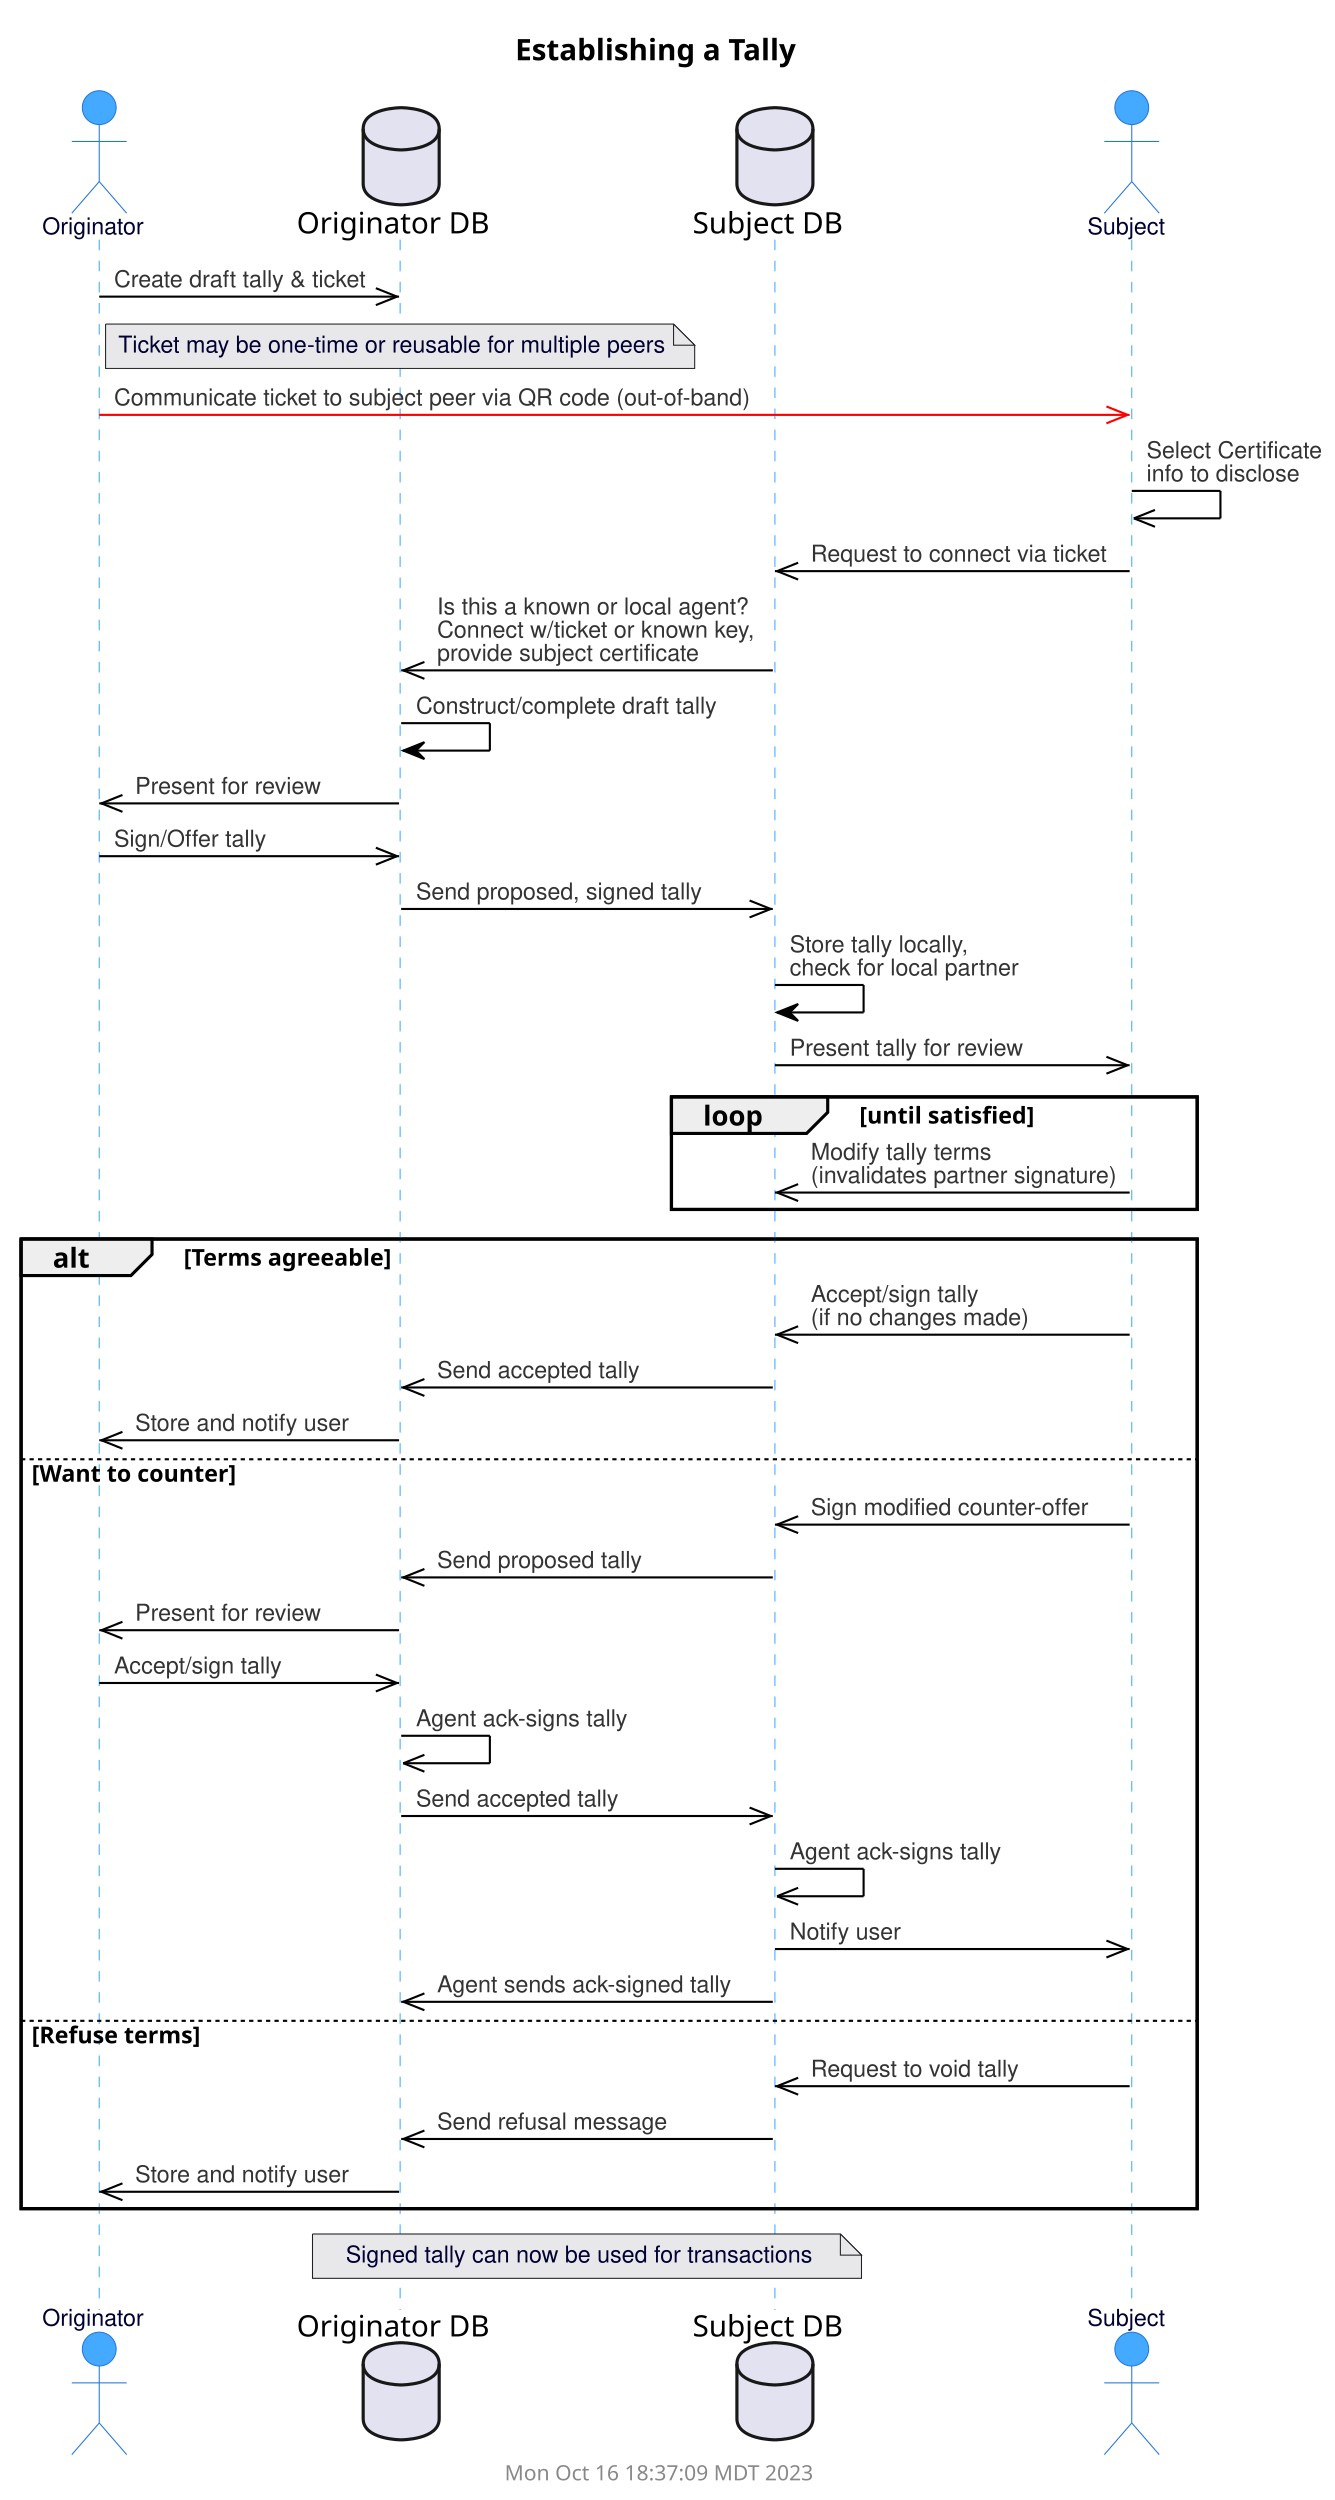
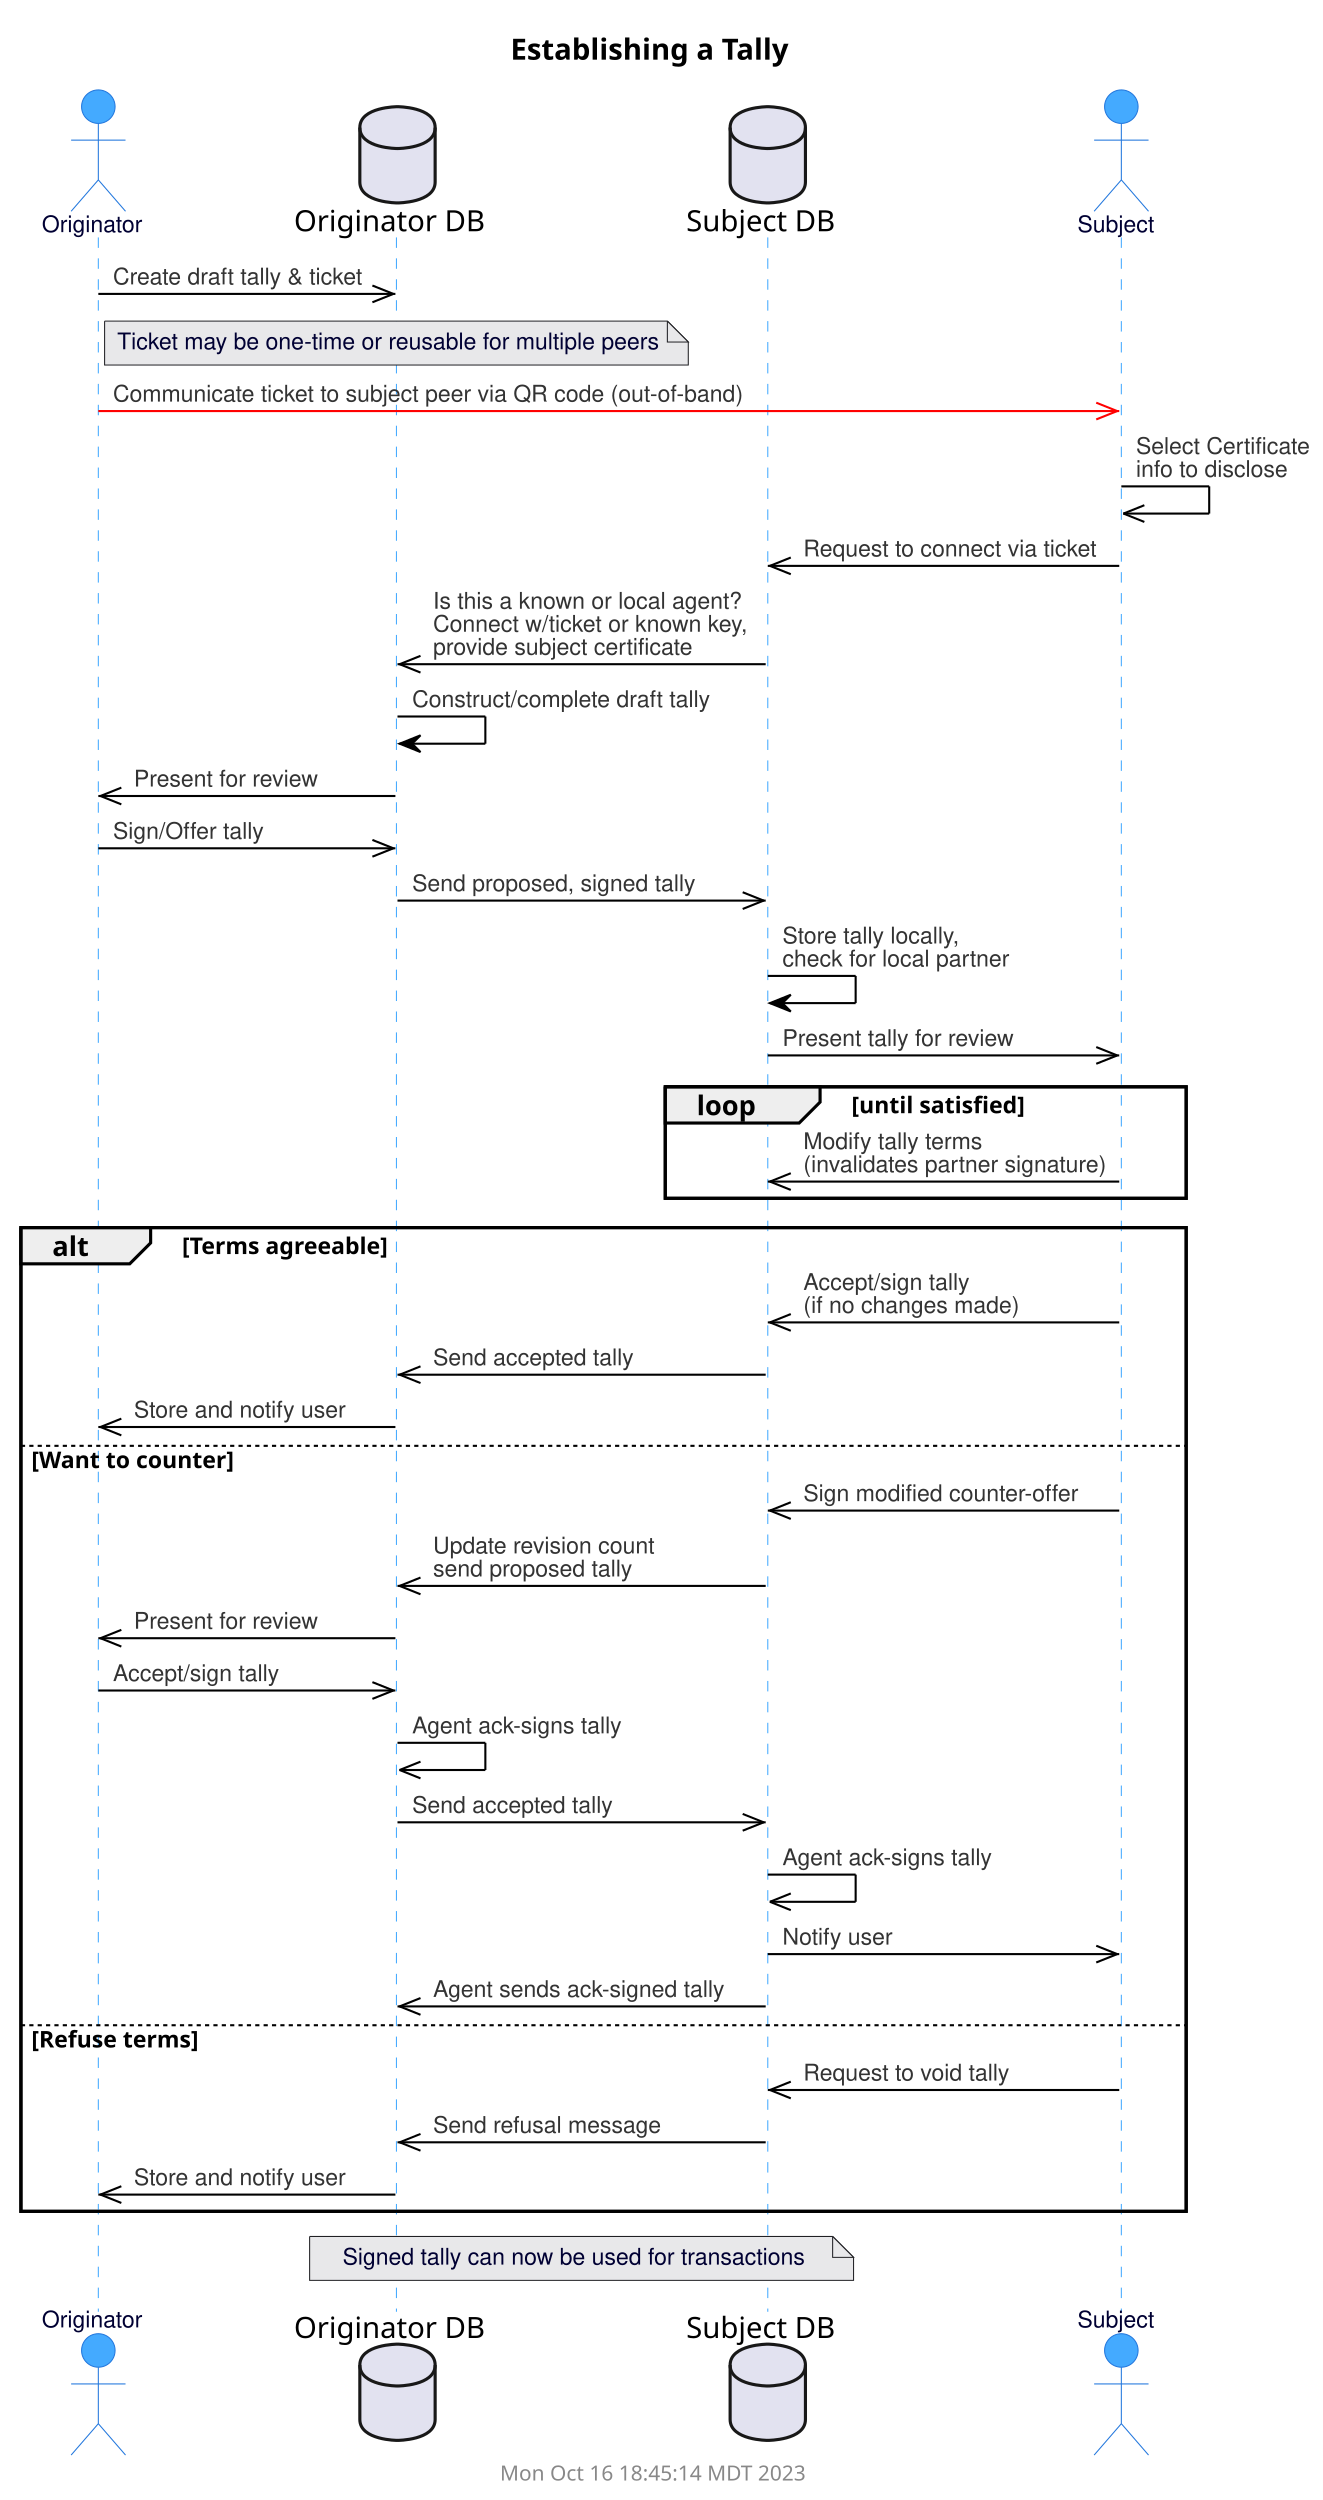
- <svg xmlns="http://www.w3.org/2000/svg" contentStyleType="text/css" height="1184px" preserveAspectRatio="none" style="width:632px;height:1184px;background:#FFFFFF;" version="1.1" viewBox="0 0 632 1184" width="632px" zoomAndPan="magnify">
+ <svg xmlns="http://www.w3.org/2000/svg" contentStyleType="text/css" height="1195px" preserveAspectRatio="none" style="width:632px;height:1195px;background:#FFFFFF;" version="1.1" viewBox="0 0 632 1195" width="632px" zoomAndPan="magnify">
  <defs />
  <g>
    <text fill="#000000" font-family="sans-serif" font-size="14" font-weight="bold" lengthAdjust="spacing" textLength="143" x="244" y="28.535">Establishing a Tally</text>
    <rect fill="none" height="53.31" style="stroke:#000000;stroke-width:1.5;" width="249" x="318" y="519.488" />
-     <rect fill="none" height="459.221" style="stroke:#000000;stroke-width:1.5;" width="557" x="10" y="586.799" />
-     <line style="stroke:#44AAFF;stroke-width:0.5;stroke-dasharray:5.0,5.0;" x1="47" x2="47" y1="113.488" y2="1094.02" />
-     <line style="stroke:#44AAFF;stroke-width:0.5;stroke-dasharray:5.0,5.0;" x1="189.5" x2="189.5" y1="113.488" y2="1094.02" />
-     <line style="stroke:#44AAFF;stroke-width:0.5;stroke-dasharray:5.0,5.0;" x1="367" x2="367" y1="113.488" y2="1094.02" />
-     <line style="stroke:#44AAFF;stroke-width:0.5;stroke-dasharray:5.0,5.0;" x1="536" x2="536" y1="113.488" y2="1094.02" />
+     <rect fill="none" height="470.221" style="stroke:#000000;stroke-width:1.5;" width="557" x="10" y="586.799" />
+     <line style="stroke:#44AAFF;stroke-width:0.5;stroke-dasharray:5.0,5.0;" x1="47" x2="47" y1="113.488" y2="1105.02" />
+     <line style="stroke:#44AAFF;stroke-width:0.5;stroke-dasharray:5.0,5.0;" x1="189.5" x2="189.5" y1="113.488" y2="1105.02" />
+     <line style="stroke:#44AAFF;stroke-width:0.5;stroke-dasharray:5.0,5.0;" x1="367" x2="367" y1="113.488" y2="1105.02" />
+     <line style="stroke:#44AAFF;stroke-width:0.5;stroke-dasharray:5.0,5.0;" x1="536" x2="536" y1="113.488" y2="1105.02" />
    <text fill="#000033" font-family="Helvetica" font-size="11" lengthAdjust="spacing" textLength="48" x="20" y="110.959">Originator</text>
    <ellipse cx="47" cy="50.988" fill="#44AAFF" rx="8" ry="8" style="stroke:#2277DD;stroke-width:0.5;" />
    <path d="M47,58.988 L47,85.988 M34,66.988 L60,66.988 M47,85.988 L34,100.988 M47,85.988 L60,100.988 " fill="none" style="stroke:#2277DD;stroke-width:0.5;" />
-     <text fill="#000033" font-family="Helvetica" font-size="11" lengthAdjust="spacing" textLength="48" x="20" y="1101.49">Originator</text>
-     <ellipse cx="47" cy="1112.52" fill="#44AAFF" rx="8" ry="8" style="stroke:#2277DD;stroke-width:0.5;" />
-     <path d="M47,1120.52 L47,1147.52 M34,1128.52 L60,1128.52 M47,1147.52 L34,1162.52 M47,1147.52 L60,1162.52 " fill="none" style="stroke:#2277DD;stroke-width:0.5;" />
+     <text fill="#000033" font-family="Helvetica" font-size="11" lengthAdjust="spacing" textLength="48" x="20" y="1112.49">Originator</text>
+     <ellipse cx="47" cy="1123.52" fill="#44AAFF" rx="8" ry="8" style="stroke:#2277DD;stroke-width:0.5;" />
+     <path d="M47,1131.52 L47,1158.52 M34,1139.52 L60,1139.52 M47,1158.52 L34,1173.52 M47,1158.52 L60,1173.52 " fill="none" style="stroke:#2277DD;stroke-width:0.5;" />
    <text fill="#000000" font-family="sans-serif" font-size="14" lengthAdjust="spacing" textLength="93" x="140.5" y="110.535">Originator DB</text>
    <path d="M172,61 C172,51 190,51 190,51 C190,51 208,51 208,61 L208,87 C208,97 190,97 190,97 C190,97 172,97 172,87 L172,61 " fill="#E2E2F0" style="stroke:#181818;stroke-width:1.5;" />
    <path d="M172,61 C172,71 190,71 190,71 C190,71 208,71 208,61 " fill="none" style="stroke:#181818;stroke-width:1.5;" />
-     <text fill="#000000" font-family="sans-serif" font-size="14" lengthAdjust="spacing" textLength="93" x="140.5" y="1106.555">Originator DB</text>
-     <path d="M172,1119.508 C172,1109.508 190,1109.508 190,1109.508 C190,1109.508 208,1109.508 208,1119.508 L208,1145.508 C208,1155.508 190,1155.508 190,1155.508 C190,1155.508 172,1155.508 172,1145.508 L172,1119.508 " fill="#E2E2F0" style="stroke:#181818;stroke-width:1.5;" />
-     <path d="M172,1119.508 C172,1129.508 190,1129.508 190,1129.508 C190,1129.508 208,1129.508 208,1119.508 " fill="none" style="stroke:#181818;stroke-width:1.5;" />
+     <text fill="#000000" font-family="sans-serif" font-size="14" lengthAdjust="spacing" textLength="93" x="140.5" y="1117.555">Originator DB</text>
+     <path d="M172,1130.508 C172,1120.508 190,1120.508 190,1120.508 C190,1120.508 208,1120.508 208,1130.508 L208,1156.508 C208,1166.508 190,1166.508 190,1166.508 C190,1166.508 172,1166.508 172,1156.508 L172,1130.508 " fill="#E2E2F0" style="stroke:#181818;stroke-width:1.5;" />
+     <path d="M172,1130.508 C172,1140.508 190,1140.508 190,1140.508 C190,1140.508 208,1140.508 208,1130.508 " fill="none" style="stroke:#181818;stroke-width:1.5;" />
    <text fill="#000000" font-family="sans-serif" font-size="14" lengthAdjust="spacing" textLength="72" x="328" y="110.535">Subject DB</text>
    <path d="M349,61 C349,51 367,51 367,51 C367,51 385,51 385,61 L385,87 C385,97 367,97 367,97 C367,97 349,97 349,87 L349,61 " fill="#E2E2F0" style="stroke:#181818;stroke-width:1.5;" />
    <path d="M349,61 C349,71 367,71 367,71 C367,71 385,71 385,61 " fill="none" style="stroke:#181818;stroke-width:1.5;" />
-     <text fill="#000000" font-family="sans-serif" font-size="14" lengthAdjust="spacing" textLength="72" x="328" y="1106.555">Subject DB</text>
-     <path d="M349,1119.508 C349,1109.508 367,1109.508 367,1109.508 C367,1109.508 385,1109.508 385,1119.508 L385,1145.508 C385,1155.508 367,1155.508 367,1155.508 C367,1155.508 349,1155.508 349,1145.508 L349,1119.508 " fill="#E2E2F0" style="stroke:#181818;stroke-width:1.5;" />
-     <path d="M349,1119.508 C349,1129.508 367,1129.508 367,1129.508 C367,1129.508 385,1129.508 385,1119.508 " fill="none" style="stroke:#181818;stroke-width:1.5;" />
+     <text fill="#000000" font-family="sans-serif" font-size="14" lengthAdjust="spacing" textLength="72" x="328" y="1117.555">Subject DB</text>
+     <path d="M349,1130.508 C349,1120.508 367,1120.508 367,1120.508 C367,1120.508 385,1120.508 385,1130.508 L385,1156.508 C385,1166.508 367,1166.508 367,1166.508 C367,1166.508 349,1166.508 349,1156.508 L349,1130.508 " fill="#E2E2F0" style="stroke:#181818;stroke-width:1.5;" />
+     <path d="M349,1130.508 C349,1140.508 367,1140.508 367,1140.508 C367,1140.508 385,1140.508 385,1130.508 " fill="none" style="stroke:#181818;stroke-width:1.5;" />
    <text fill="#000033" font-family="Helvetica" font-size="11" lengthAdjust="spacing" textLength="36" x="515" y="110.959">Subject</text>
    <ellipse cx="536" cy="50.988" fill="#44AAFF" rx="8" ry="8" style="stroke:#2277DD;stroke-width:0.5;" />
    <path d="M536,58.988 L536,85.988 M523,66.988 L549,66.988 M536,85.988 L523,100.988 M536,85.988 L549,100.988 " fill="none" style="stroke:#2277DD;stroke-width:0.5;" />
-     <text fill="#000033" font-family="Helvetica" font-size="11" lengthAdjust="spacing" textLength="36" x="515" y="1101.49">Subject</text>
-     <ellipse cx="536" cy="1112.52" fill="#44AAFF" rx="8" ry="8" style="stroke:#2277DD;stroke-width:0.5;" />
-     <path d="M536,1120.52 L536,1147.52 M523,1128.52 L549,1128.52 M536,1147.52 L523,1162.52 M536,1147.52 L549,1162.52 " fill="none" style="stroke:#2277DD;stroke-width:0.5;" />
+     <text fill="#000033" font-family="Helvetica" font-size="11" lengthAdjust="spacing" textLength="36" x="515" y="1112.49">Subject</text>
+     <ellipse cx="536" cy="1123.52" fill="#44AAFF" rx="8" ry="8" style="stroke:#2277DD;stroke-width:0.5;" />
+     <path d="M536,1131.52 L536,1158.52 M523,1139.52 L549,1139.52 M536,1158.52 L523,1173.52 M536,1158.52 L549,1173.52 " fill="none" style="stroke:#2277DD;stroke-width:0.5;" />
    <line style="stroke:#000000;stroke-width:1.0;" x1="188" x2="178" y1="140.488" y2="136.488" />
    <line style="stroke:#000000;stroke-width:1.0;" x1="188" x2="178" y1="140.488" y2="144.488" />
    <line style="stroke:#000000;stroke-width:1.0;" x1="47" x2="189" y1="140.488" y2="140.488" />
    <text fill="#333333" font-family="Helvetica" font-size="11" lengthAdjust="spacing" textLength="119" x="54" y="135.958">Create draft tally &amp; ticket</text>
    <path d="M50,153.488 L50,174.488 L329,174.488 L329,163.488 L319,153.488 L50,153.488 " fill="#E8E8EA" style="stroke:#202024;stroke-width:0.5;" />
    <path d="M319,153.488 L319,163.488 L329,163.488 L319,153.488 " fill="#E8E8EA" style="stroke:#202024;stroke-width:0.5;" />
    <text fill="#000033" font-family="Helvetica" font-size="11" lengthAdjust="spacing" textLength="258" x="56" y="166.958">Ticket may be one-time or reusable for multiple peers</text>
    <line style="stroke:#FF0000;stroke-width:1.0;" x1="534" x2="524" y1="196.488" y2="192.488" />
    <line style="stroke:#FF0000;stroke-width:1.0;" x1="534" x2="524" y1="196.488" y2="200.488" />
    <line style="stroke:#FF0000;stroke-width:1.0;" x1="47" x2="535" y1="196.488" y2="196.488" />
    <text fill="#333333" font-family="Helvetica" font-size="11" lengthAdjust="spacing" textLength="302" x="54" y="191.958">Communicate ticket to subject peer via QR code (out-of-band)</text>
    <line style="stroke:#000000;stroke-width:1.0;" x1="536" x2="578" y1="232.488" y2="232.488" />
    <line style="stroke:#000000;stroke-width:1.0;" x1="578" x2="578" y1="232.488" y2="245.488" />
    <line style="stroke:#000000;stroke-width:1.0;" x1="537" x2="578" y1="245.488" y2="245.488" />
    <line style="stroke:#000000;stroke-width:1.0;" x1="537" x2="547" y1="245.488" y2="241.488" />
    <line style="stroke:#000000;stroke-width:1.0;" x1="537" x2="547" y1="245.488" y2="249.488" />
    <text fill="#333333" font-family="Helvetica" font-size="11" lengthAdjust="spacing" textLength="82" x="543" y="216.958">Select Certificate</text>
    <text fill="#333333" font-family="Helvetica" font-size="11" lengthAdjust="spacing" textLength="72" x="543" y="227.958">info to disclose</text>
    <line style="stroke:#000000;stroke-width:1.0;" x1="368" x2="378" y1="270.488" y2="266.488" />
    <line style="stroke:#000000;stroke-width:1.0;" x1="368" x2="378" y1="270.488" y2="274.488" />
    <line style="stroke:#000000;stroke-width:1.0;" x1="367" x2="535" y1="270.488" y2="270.488" />
    <text fill="#333333" font-family="Helvetica" font-size="11" lengthAdjust="spacing" textLength="141" x="384" y="265.959">Request to connect via ticket</text>
    <line style="stroke:#000000;stroke-width:1.0;" x1="191" x2="201" y1="317.488" y2="313.488" />
    <line style="stroke:#000000;stroke-width:1.0;" x1="191" x2="201" y1="317.488" y2="321.488" />
    <line style="stroke:#000000;stroke-width:1.0;" x1="190" x2="366" y1="317.488" y2="317.488" />
    <text fill="#333333" font-family="Helvetica" font-size="11" lengthAdjust="spacing" textLength="147" x="207" y="290.959">Is this a known or local agent?</text>
    <text fill="#333333" font-family="Helvetica" font-size="11" lengthAdjust="spacing" textLength="153" x="207" y="301.959">Connect w/ticket or known key,</text>
    <text fill="#333333" font-family="Helvetica" font-size="11" lengthAdjust="spacing" textLength="124" x="207" y="312.959">provide subject certificate</text>
    <line style="stroke:#000000;stroke-width:1.0;" x1="190" x2="232" y1="342.488" y2="342.488" />
    <line style="stroke:#000000;stroke-width:1.0;" x1="232" x2="232" y1="342.488" y2="355.488" />
    <line style="stroke:#000000;stroke-width:1.0;" x1="191" x2="232" y1="355.488" y2="355.488" />
    <polygon fill="#000000" points="201,351.488,191,355.488,201,359.488,197,355.488" style="stroke:#000000;stroke-width:1.0;" />
    <text fill="#333333" font-family="Helvetica" font-size="11" lengthAdjust="spacing" textLength="142" x="197" y="337.959">Construct/complete draft tally</text>
    <line style="stroke:#000000;stroke-width:1.0;" x1="48" x2="58" y1="380.488" y2="376.488" />
    <line style="stroke:#000000;stroke-width:1.0;" x1="48" x2="58" y1="380.488" y2="384.488" />
    <line style="stroke:#000000;stroke-width:1.0;" x1="47" x2="189" y1="380.488" y2="380.488" />
    <text fill="#333333" font-family="Helvetica" font-size="11" lengthAdjust="spacing" textLength="89" x="64" y="375.959">Present for review</text>
    <line style="stroke:#000000;stroke-width:1.0;" x1="188" x2="178" y1="405.488" y2="401.488" />
    <line style="stroke:#000000;stroke-width:1.0;" x1="188" x2="178" y1="405.488" y2="409.488" />
    <line style="stroke:#000000;stroke-width:1.0;" x1="47" x2="189" y1="405.488" y2="405.488" />
    <text fill="#333333" font-family="Helvetica" font-size="11" lengthAdjust="spacing" textLength="71" x="54" y="400.959">Sign/Offer tally</text>
    <line style="stroke:#000000;stroke-width:1.0;" x1="365" x2="355" y1="430.488" y2="426.488" />
    <line style="stroke:#000000;stroke-width:1.0;" x1="365" x2="355" y1="430.488" y2="434.488" />
    <line style="stroke:#000000;stroke-width:1.0;" x1="190" x2="366" y1="430.488" y2="430.488" />
    <text fill="#333333" font-family="Helvetica" font-size="11" lengthAdjust="spacing" textLength="134" x="197" y="425.959">Send proposed, signed tally</text>
    <line style="stroke:#000000;stroke-width:1.0;" x1="367" x2="409" y1="466.488" y2="466.488" />
    <line style="stroke:#000000;stroke-width:1.0;" x1="409" x2="409" y1="466.488" y2="479.488" />
    <line style="stroke:#000000;stroke-width:1.0;" x1="368" x2="409" y1="479.488" y2="479.488" />
    <polygon fill="#000000" points="378,475.488,368,479.488,378,483.488,374,479.488" style="stroke:#000000;stroke-width:1.0;" />
    <text fill="#333333" font-family="Helvetica" font-size="11" lengthAdjust="spacing" textLength="84" x="374" y="450.959">Store tally locally,</text>
    <text fill="#333333" font-family="Helvetica" font-size="11" lengthAdjust="spacing" textLength="109" x="374" y="461.959">check for local partner</text>
    <line style="stroke:#000000;stroke-width:1.0;" x1="534" x2="524" y1="504.488" y2="500.488" />
    <line style="stroke:#000000;stroke-width:1.0;" x1="534" x2="524" y1="504.488" y2="508.488" />
    <line style="stroke:#000000;stroke-width:1.0;" x1="367" x2="535" y1="504.488" y2="504.488" />
    <text fill="#333333" font-family="Helvetica" font-size="11" lengthAdjust="spacing" textLength="111" x="374" y="499.959">Present tally for review</text>
    <path d="M318,519.488 L392,519.488 L392,526.799 L382,536.799 L318,536.799 L318,519.488 " fill="#EEEEEE" style="stroke:#000000;stroke-width:1.5;" />
    <rect fill="none" height="53.31" style="stroke:#000000;stroke-width:1.5;" width="249" x="318" y="519.488" />
    <text fill="#000000" font-family="sans-serif" font-size="13" font-weight="bold" lengthAdjust="spacing" textLength="29" x="333" y="533.057">loop</text>
    <text fill="#000000" font-family="sans-serif" font-size="11" font-weight="bold" lengthAdjust="spacing" textLength="86" x="407" y="532.123">[until satisfied]</text>
    <line style="stroke:#000000;stroke-width:1.0;" x1="368" x2="378" y1="564.799" y2="560.799" />
    <line style="stroke:#000000;stroke-width:1.0;" x1="368" x2="378" y1="564.799" y2="568.799" />
    <line style="stroke:#000000;stroke-width:1.0;" x1="367" x2="535" y1="564.799" y2="564.799" />
    <text fill="#333333" font-family="Helvetica" font-size="11" lengthAdjust="spacing" textLength="85" x="384" y="549.269">Modify tally terms</text>
    <text fill="#333333" font-family="Helvetica" font-size="11" lengthAdjust="spacing" textLength="145" x="384" y="560.269">(invalidates partner signature)</text>
    <path d="M10,586.799 L72,586.799 L72,594.109 L62,604.109 L10,604.109 L10,586.799 " fill="#EEEEEE" style="stroke:#000000;stroke-width:1.5;" />
-     <rect fill="none" height="459.221" style="stroke:#000000;stroke-width:1.5;" width="557" x="10" y="586.799" />
+     <rect fill="none" height="470.221" style="stroke:#000000;stroke-width:1.5;" width="557" x="10" y="586.799" />
    <text fill="#000000" font-family="sans-serif" font-size="13" font-weight="bold" lengthAdjust="spacing" textLength="17" x="25" y="600.367">alt</text>
    <text fill="#000000" font-family="sans-serif" font-size="11" font-weight="bold" lengthAdjust="spacing" textLength="101" x="87" y="599.434">[Terms agreeable]</text>
    <line style="stroke:#000000;stroke-width:1.0;" x1="368" x2="378" y1="632.109" y2="628.109" />
    <line style="stroke:#000000;stroke-width:1.0;" x1="368" x2="378" y1="632.109" y2="636.109" />
    <line style="stroke:#000000;stroke-width:1.0;" x1="367" x2="535" y1="632.109" y2="632.109" />
    <text fill="#333333" font-family="Helvetica" font-size="11" lengthAdjust="spacing" textLength="79" x="384" y="616.58">Accept/sign tally</text>
    <text fill="#333333" font-family="Helvetica" font-size="11" lengthAdjust="spacing" textLength="103" x="384" y="627.58">(if no changes made)</text>
    <line style="stroke:#000000;stroke-width:1.0;" x1="191" x2="201" y1="657.109" y2="653.109" />
    <line style="stroke:#000000;stroke-width:1.0;" x1="191" x2="201" y1="657.109" y2="661.109" />
    <line style="stroke:#000000;stroke-width:1.0;" x1="190" x2="366" y1="657.109" y2="657.109" />
    <text fill="#333333" font-family="Helvetica" font-size="11" lengthAdjust="spacing" textLength="95" x="207" y="652.58">Send accepted tally</text>
    <line style="stroke:#000000;stroke-width:1.0;" x1="48" x2="58" y1="682.109" y2="678.109" />
    <line style="stroke:#000000;stroke-width:1.0;" x1="48" x2="58" y1="682.109" y2="686.109" />
    <line style="stroke:#000000;stroke-width:1.0;" x1="47" x2="189" y1="682.109" y2="682.109" />
    <text fill="#333333" font-family="Helvetica" font-size="11" lengthAdjust="spacing" textLength="101" x="64" y="677.58">Store and notify user</text>
    <line style="stroke:#000000;stroke-width:1.0;stroke-dasharray:2.0,2.0;" x1="10" x2="567" y1="691.109" y2="691.109" />
    <text fill="#000000" font-family="sans-serif" font-size="11" font-weight="bold" lengthAdjust="spacing" textLength="96" x="15" y="701.744">[Want to counter]</text>
    <line style="stroke:#000000;stroke-width:1.0;" x1="368" x2="378" y1="722.064" y2="718.064" />
    <line style="stroke:#000000;stroke-width:1.0;" x1="368" x2="378" y1="722.064" y2="726.064" />
    <line style="stroke:#000000;stroke-width:1.0;" x1="367" x2="535" y1="722.064" y2="722.064" />
    <text fill="#333333" font-family="Helvetica" font-size="11" lengthAdjust="spacing" textLength="130" x="384" y="717.535">Sign modified counter-offer</text>
-     <line style="stroke:#000000;stroke-width:1.0;" x1="191" x2="201" y1="747.064" y2="743.064" />
-     <line style="stroke:#000000;stroke-width:1.0;" x1="191" x2="201" y1="747.064" y2="751.064" />
-     <line style="stroke:#000000;stroke-width:1.0;" x1="190" x2="366" y1="747.064" y2="747.064" />
-     <text fill="#333333" font-family="Helvetica" font-size="11" lengthAdjust="spacing" textLength="96" x="207" y="742.535">Send proposed tally</text>
-     <line style="stroke:#000000;stroke-width:1.0;" x1="48" x2="58" y1="772.064" y2="768.064" />
-     <line style="stroke:#000000;stroke-width:1.0;" x1="48" x2="58" y1="772.064" y2="776.064" />
-     <line style="stroke:#000000;stroke-width:1.0;" x1="47" x2="189" y1="772.064" y2="772.064" />
-     <text fill="#333333" font-family="Helvetica" font-size="11" lengthAdjust="spacing" textLength="89" x="64" y="767.535">Present for review</text>
-     <line style="stroke:#000000;stroke-width:1.0;" x1="188" x2="178" y1="797.064" y2="793.064" />
-     <line style="stroke:#000000;stroke-width:1.0;" x1="188" x2="178" y1="797.064" y2="801.064" />
-     <line style="stroke:#000000;stroke-width:1.0;" x1="47" x2="189" y1="797.064" y2="797.064" />
-     <text fill="#333333" font-family="Helvetica" font-size="11" lengthAdjust="spacing" textLength="79" x="54" y="792.535">Accept/sign tally</text>
-     <line style="stroke:#000000;stroke-width:1.0;" x1="190" x2="232" y1="822.064" y2="822.064" />
-     <line style="stroke:#000000;stroke-width:1.0;" x1="232" x2="232" y1="822.064" y2="835.064" />
-     <line style="stroke:#000000;stroke-width:1.0;" x1="191" x2="232" y1="835.064" y2="835.064" />
-     <line style="stroke:#000000;stroke-width:1.0;" x1="191" x2="201" y1="835.064" y2="831.064" />
-     <line style="stroke:#000000;stroke-width:1.0;" x1="191" x2="201" y1="835.064" y2="839.064" />
-     <text fill="#333333" font-family="Helvetica" font-size="11" lengthAdjust="spacing" textLength="101" x="197" y="817.535">Agent ack-signs tally</text>
-     <line style="stroke:#000000;stroke-width:1.0;" x1="365" x2="355" y1="860.064" y2="856.064" />
-     <line style="stroke:#000000;stroke-width:1.0;" x1="365" x2="355" y1="860.064" y2="864.064" />
-     <line style="stroke:#000000;stroke-width:1.0;" x1="190" x2="366" y1="860.064" y2="860.064" />
-     <text fill="#333333" font-family="Helvetica" font-size="11" lengthAdjust="spacing" textLength="95" x="197" y="855.535">Send accepted tally</text>
-     <line style="stroke:#000000;stroke-width:1.0;" x1="367" x2="409" y1="885.064" y2="885.064" />
-     <line style="stroke:#000000;stroke-width:1.0;" x1="409" x2="409" y1="885.064" y2="898.064" />
-     <line style="stroke:#000000;stroke-width:1.0;" x1="368" x2="409" y1="898.064" y2="898.064" />
-     <line style="stroke:#000000;stroke-width:1.0;" x1="368" x2="378" y1="898.064" y2="894.064" />
-     <line style="stroke:#000000;stroke-width:1.0;" x1="368" x2="378" y1="898.064" y2="902.064" />
-     <text fill="#333333" font-family="Helvetica" font-size="11" lengthAdjust="spacing" textLength="101" x="374" y="880.535">Agent ack-signs tally</text>
-     <line style="stroke:#000000;stroke-width:1.0;" x1="534" x2="524" y1="923.064" y2="919.064" />
-     <line style="stroke:#000000;stroke-width:1.0;" x1="534" x2="524" y1="923.064" y2="927.064" />
-     <line style="stroke:#000000;stroke-width:1.0;" x1="367" x2="535" y1="923.064" y2="923.064" />
-     <text fill="#333333" font-family="Helvetica" font-size="11" lengthAdjust="spacing" textLength="53" x="374" y="918.535">Notify user</text>
-     <line style="stroke:#000000;stroke-width:1.0;" x1="191" x2="201" y1="948.064" y2="944.064" />
-     <line style="stroke:#000000;stroke-width:1.0;" x1="191" x2="201" y1="948.064" y2="952.064" />
-     <line style="stroke:#000000;stroke-width:1.0;" x1="190" x2="366" y1="948.064" y2="948.064" />
-     <text fill="#333333" font-family="Helvetica" font-size="11" lengthAdjust="spacing" textLength="140" x="207" y="943.535">Agent sends ack-signed tally</text>
-     <line style="stroke:#000000;stroke-width:1.0;stroke-dasharray:2.0,2.0;" x1="10" x2="567" y1="957.064" y2="957.064" />
-     <text fill="#000000" font-family="sans-serif" font-size="11" font-weight="bold" lengthAdjust="spacing" textLength="82" x="15" y="967.699">[Refuse terms]</text>
-     <line style="stroke:#000000;stroke-width:1.0;" x1="368" x2="378" y1="988.019" y2="984.019" />
-     <line style="stroke:#000000;stroke-width:1.0;" x1="368" x2="378" y1="988.019" y2="992.019" />
-     <line style="stroke:#000000;stroke-width:1.0;" x1="367" x2="535" y1="988.019" y2="988.019" />
-     <text fill="#333333" font-family="Helvetica" font-size="11" lengthAdjust="spacing" textLength="98" x="384" y="983.49">Request to void tally</text>
-     <line style="stroke:#000000;stroke-width:1.0;" x1="191" x2="201" y1="1013.019" y2="1009.019" />
-     <line style="stroke:#000000;stroke-width:1.0;" x1="191" x2="201" y1="1013.019" y2="1017.019" />
-     <line style="stroke:#000000;stroke-width:1.0;" x1="190" x2="366" y1="1013.019" y2="1013.019" />
-     <text fill="#333333" font-family="Helvetica" font-size="11" lengthAdjust="spacing" textLength="109" x="207" y="1008.49">Send refusal message</text>
-     <line style="stroke:#000000;stroke-width:1.0;" x1="48" x2="58" y1="1038.02" y2="1034.02" />
-     <line style="stroke:#000000;stroke-width:1.0;" x1="48" x2="58" y1="1038.02" y2="1042.02" />
-     <line style="stroke:#000000;stroke-width:1.0;" x1="47" x2="189" y1="1038.02" y2="1038.02" />
-     <text fill="#333333" font-family="Helvetica" font-size="11" lengthAdjust="spacing" textLength="101" x="64" y="1033.49">Store and notify user</text>
-     <path d="M148,1058.02 L148,1079.02 L408,1079.02 L408,1068.02 L398,1058.02 L148,1058.02 " fill="#E8E8EA" style="stroke:#202024;stroke-width:0.5;" />
-     <path d="M398,1058.02 L398,1068.02 L408,1068.02 L398,1058.02 " fill="#E8E8EA" style="stroke:#202024;stroke-width:0.5;" />
-     <text fill="#000033" font-family="Helvetica" font-size="11" lengthAdjust="spacing" textLength="220" x="163.75" y="1071.49">Signed tally can now be used for transactions</text>
-     <text fill="#888888" font-family="sans-serif" font-size="10" lengthAdjust="spacing" textLength="153" x="239" y="1174.688">Mon Oct 16 18:37:09 MDT 2023</text>
+     <line style="stroke:#000000;stroke-width:1.0;" x1="191" x2="201" y1="758.064" y2="754.064" />
+     <line style="stroke:#000000;stroke-width:1.0;" x1="191" x2="201" y1="758.064" y2="762.064" />
+     <line style="stroke:#000000;stroke-width:1.0;" x1="190" x2="366" y1="758.064" y2="758.064" />
+     <text fill="#333333" font-family="Helvetica" font-size="11" lengthAdjust="spacing" textLength="106" x="207" y="742.535">Update revision count</text>
+     <text fill="#333333" font-family="Helvetica" font-size="11" lengthAdjust="spacing" textLength="95" x="207" y="753.535">send proposed tally</text>
+     <line style="stroke:#000000;stroke-width:1.0;" x1="48" x2="58" y1="783.064" y2="779.064" />
+     <line style="stroke:#000000;stroke-width:1.0;" x1="48" x2="58" y1="783.064" y2="787.064" />
+     <line style="stroke:#000000;stroke-width:1.0;" x1="47" x2="189" y1="783.064" y2="783.064" />
+     <text fill="#333333" font-family="Helvetica" font-size="11" lengthAdjust="spacing" textLength="89" x="64" y="778.535">Present for review</text>
+     <line style="stroke:#000000;stroke-width:1.0;" x1="188" x2="178" y1="808.064" y2="804.064" />
+     <line style="stroke:#000000;stroke-width:1.0;" x1="188" x2="178" y1="808.064" y2="812.064" />
+     <line style="stroke:#000000;stroke-width:1.0;" x1="47" x2="189" y1="808.064" y2="808.064" />
+     <text fill="#333333" font-family="Helvetica" font-size="11" lengthAdjust="spacing" textLength="79" x="54" y="803.535">Accept/sign tally</text>
+     <line style="stroke:#000000;stroke-width:1.0;" x1="190" x2="232" y1="833.064" y2="833.064" />
+     <line style="stroke:#000000;stroke-width:1.0;" x1="232" x2="232" y1="833.064" y2="846.064" />
+     <line style="stroke:#000000;stroke-width:1.0;" x1="191" x2="232" y1="846.064" y2="846.064" />
+     <line style="stroke:#000000;stroke-width:1.0;" x1="191" x2="201" y1="846.064" y2="842.064" />
+     <line style="stroke:#000000;stroke-width:1.0;" x1="191" x2="201" y1="846.064" y2="850.064" />
+     <text fill="#333333" font-family="Helvetica" font-size="11" lengthAdjust="spacing" textLength="101" x="197" y="828.535">Agent ack-signs tally</text>
+     <line style="stroke:#000000;stroke-width:1.0;" x1="365" x2="355" y1="871.064" y2="867.064" />
+     <line style="stroke:#000000;stroke-width:1.0;" x1="365" x2="355" y1="871.064" y2="875.064" />
+     <line style="stroke:#000000;stroke-width:1.0;" x1="190" x2="366" y1="871.064" y2="871.064" />
+     <text fill="#333333" font-family="Helvetica" font-size="11" lengthAdjust="spacing" textLength="95" x="197" y="866.535">Send accepted tally</text>
+     <line style="stroke:#000000;stroke-width:1.0;" x1="367" x2="409" y1="896.064" y2="896.064" />
+     <line style="stroke:#000000;stroke-width:1.0;" x1="409" x2="409" y1="896.064" y2="909.064" />
+     <line style="stroke:#000000;stroke-width:1.0;" x1="368" x2="409" y1="909.064" y2="909.064" />
+     <line style="stroke:#000000;stroke-width:1.0;" x1="368" x2="378" y1="909.064" y2="905.064" />
+     <line style="stroke:#000000;stroke-width:1.0;" x1="368" x2="378" y1="909.064" y2="913.064" />
+     <text fill="#333333" font-family="Helvetica" font-size="11" lengthAdjust="spacing" textLength="101" x="374" y="891.535">Agent ack-signs tally</text>
+     <line style="stroke:#000000;stroke-width:1.0;" x1="534" x2="524" y1="934.064" y2="930.064" />
+     <line style="stroke:#000000;stroke-width:1.0;" x1="534" x2="524" y1="934.064" y2="938.064" />
+     <line style="stroke:#000000;stroke-width:1.0;" x1="367" x2="535" y1="934.064" y2="934.064" />
+     <text fill="#333333" font-family="Helvetica" font-size="11" lengthAdjust="spacing" textLength="53" x="374" y="929.535">Notify user</text>
+     <line style="stroke:#000000;stroke-width:1.0;" x1="191" x2="201" y1="959.064" y2="955.064" />
+     <line style="stroke:#000000;stroke-width:1.0;" x1="191" x2="201" y1="959.064" y2="963.064" />
+     <line style="stroke:#000000;stroke-width:1.0;" x1="190" x2="366" y1="959.064" y2="959.064" />
+     <text fill="#333333" font-family="Helvetica" font-size="11" lengthAdjust="spacing" textLength="140" x="207" y="954.535">Agent sends ack-signed tally</text>
+     <line style="stroke:#000000;stroke-width:1.0;stroke-dasharray:2.0,2.0;" x1="10" x2="567" y1="968.064" y2="968.064" />
+     <text fill="#000000" font-family="sans-serif" font-size="11" font-weight="bold" lengthAdjust="spacing" textLength="82" x="15" y="978.699">[Refuse terms]</text>
+     <line style="stroke:#000000;stroke-width:1.0;" x1="368" x2="378" y1="999.019" y2="995.019" />
+     <line style="stroke:#000000;stroke-width:1.0;" x1="368" x2="378" y1="999.019" y2="1003.019" />
+     <line style="stroke:#000000;stroke-width:1.0;" x1="367" x2="535" y1="999.019" y2="999.019" />
+     <text fill="#333333" font-family="Helvetica" font-size="11" lengthAdjust="spacing" textLength="98" x="384" y="994.49">Request to void tally</text>
+     <line style="stroke:#000000;stroke-width:1.0;" x1="191" x2="201" y1="1024.02" y2="1020.019" />
+     <line style="stroke:#000000;stroke-width:1.0;" x1="191" x2="201" y1="1024.02" y2="1028.02" />
+     <line style="stroke:#000000;stroke-width:1.0;" x1="190" x2="366" y1="1024.02" y2="1024.02" />
+     <text fill="#333333" font-family="Helvetica" font-size="11" lengthAdjust="spacing" textLength="109" x="207" y="1019.49">Send refusal message</text>
+     <line style="stroke:#000000;stroke-width:1.0;" x1="48" x2="58" y1="1049.02" y2="1045.02" />
+     <line style="stroke:#000000;stroke-width:1.0;" x1="48" x2="58" y1="1049.02" y2="1053.02" />
+     <line style="stroke:#000000;stroke-width:1.0;" x1="47" x2="189" y1="1049.02" y2="1049.02" />
+     <text fill="#333333" font-family="Helvetica" font-size="11" lengthAdjust="spacing" textLength="101" x="64" y="1044.49">Store and notify user</text>
+     <path d="M148,1069.02 L148,1090.02 L408,1090.02 L408,1079.02 L398,1069.02 L148,1069.02 " fill="#E8E8EA" style="stroke:#202024;stroke-width:0.5;" />
+     <path d="M398,1069.02 L398,1079.02 L408,1079.02 L398,1069.02 " fill="#E8E8EA" style="stroke:#202024;stroke-width:0.5;" />
+     <text fill="#000033" font-family="Helvetica" font-size="11" lengthAdjust="spacing" textLength="220" x="163.75" y="1082.49">Signed tally can now be used for transactions</text>
+     <text fill="#888888" font-family="sans-serif" font-size="10" lengthAdjust="spacing" textLength="153" x="239" y="1185.688">Mon Oct 16 18:45:14 MDT 2023</text>
  </g>
</svg>
